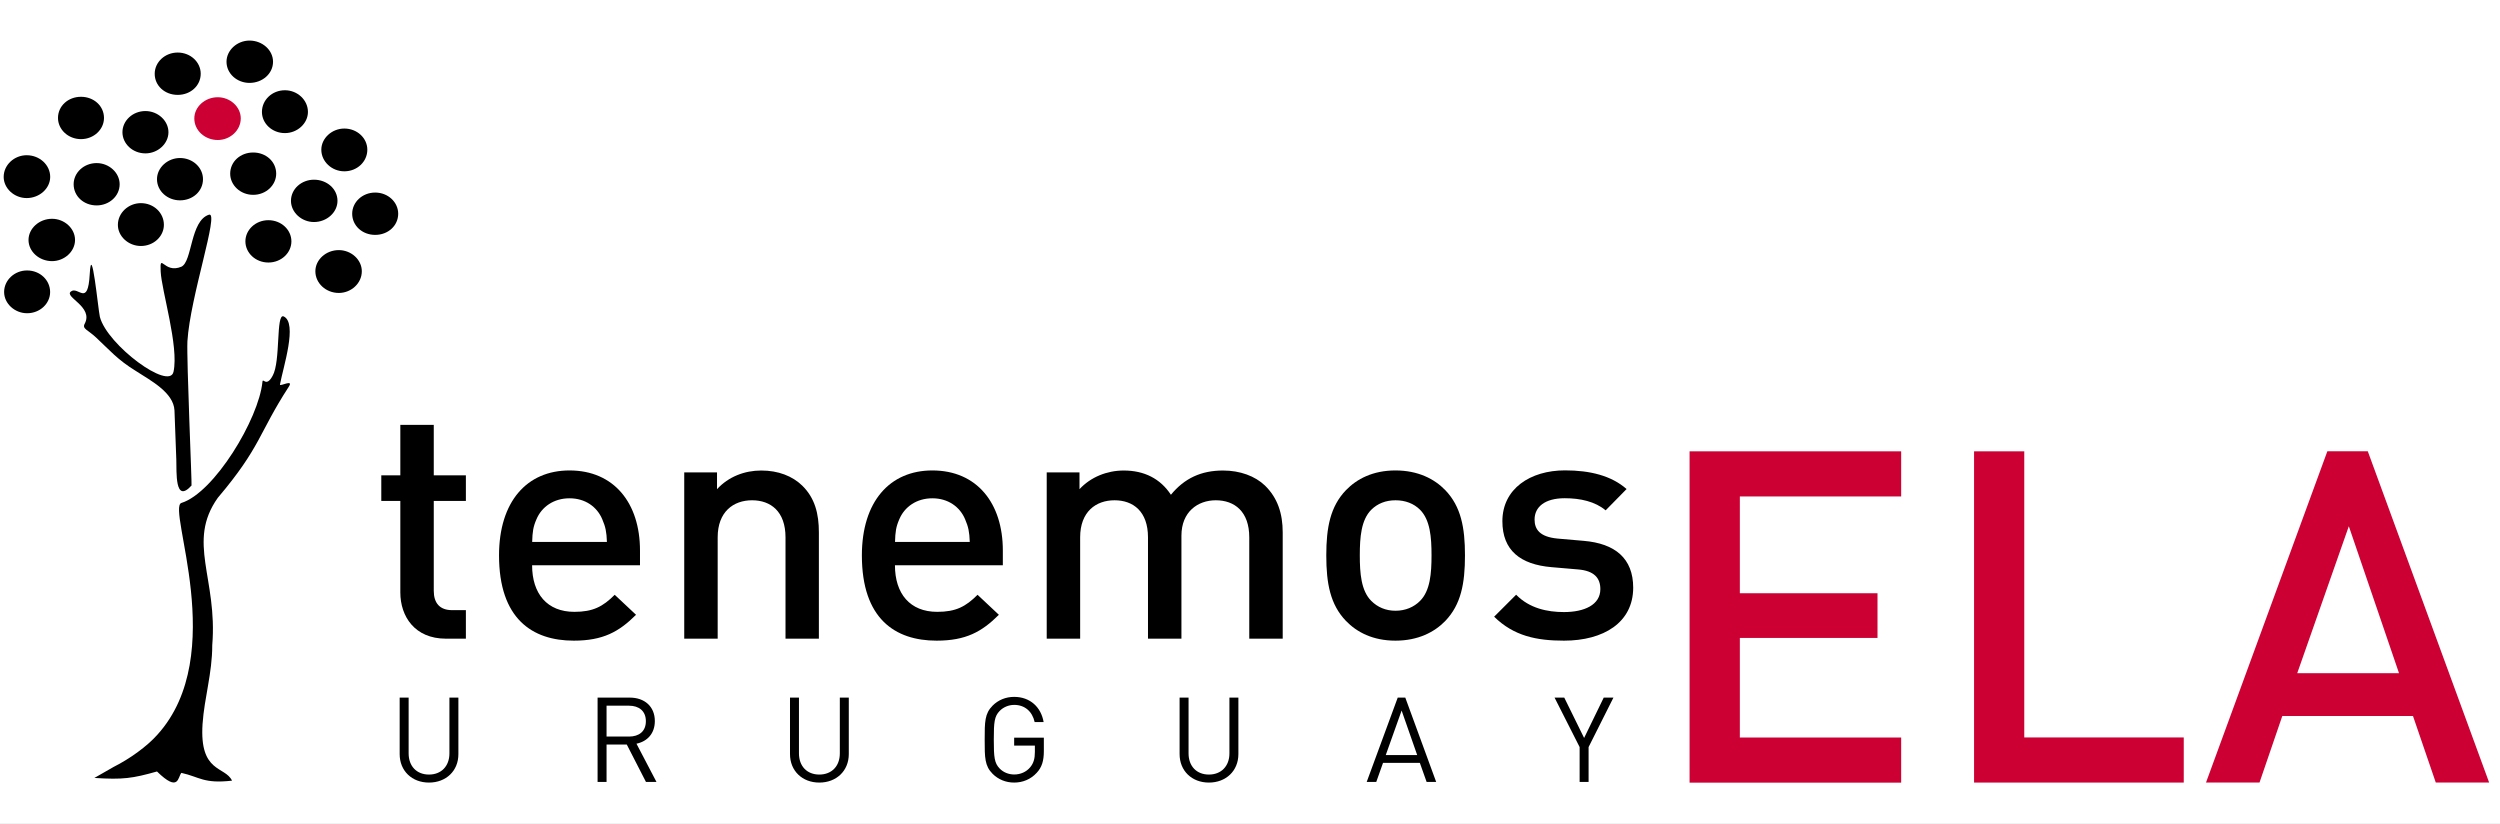
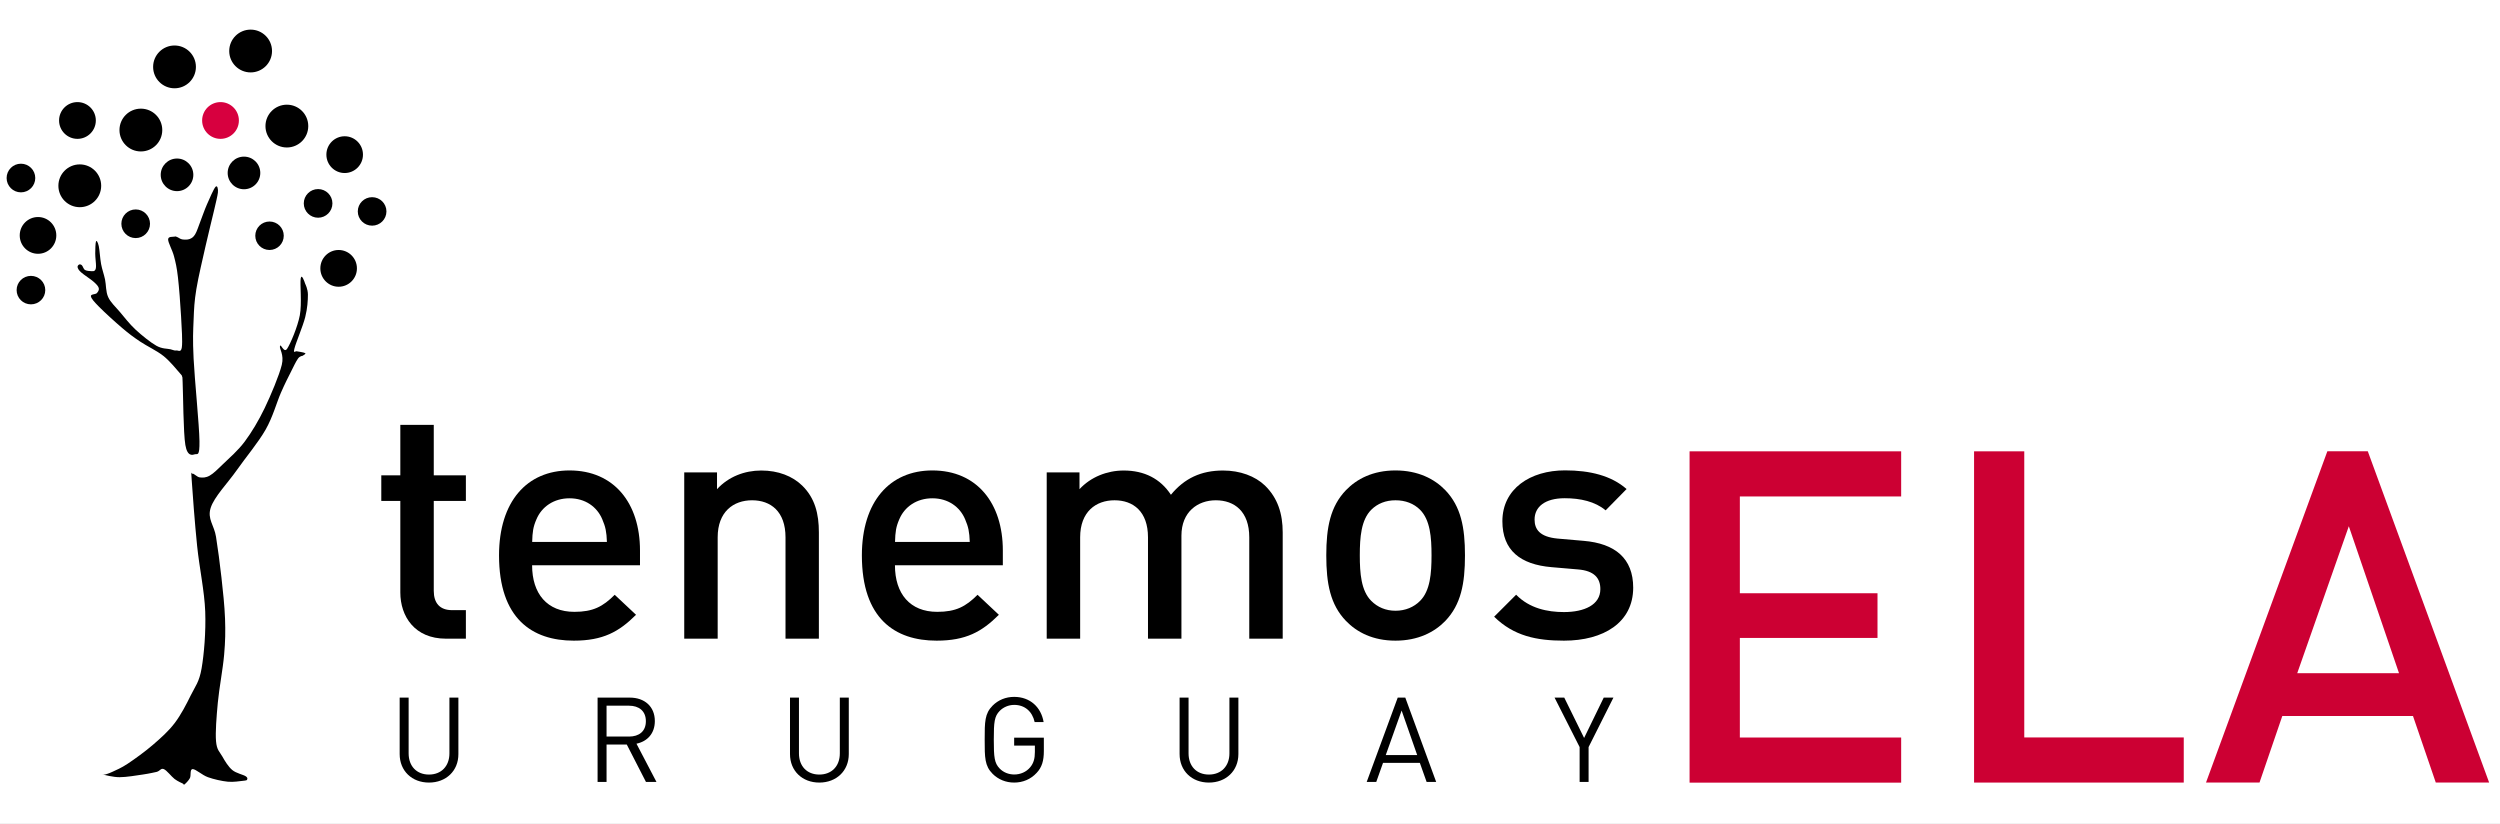
<svg xmlns="http://www.w3.org/2000/svg" version="1.1" id="Layer_1" x="0px" y="0px" width="3401.6px" height="1120px" viewBox="0 0 3401.6 1120" enable-background="new 0 0 3401.6 1120" xml:space="preserve">
-   <rect fill="#FFFFFF" width="3401.6" height="1120" />
+   <rect x="0" fill="#FFFFFF" width="3401.6" height="1120" />
  <g>
-     <g>
-       <path d="M606.7,869c-42.4,0-62-30.3-62-62.9V681.6h-25.9v-34.8h25.9v-68.7h45.5v68.7h43.7v34.8h-43.7v122.3c0,16.5,8,26.3,25,26.3    h18.7V869H606.7L606.7,869z" />
-       <path d="M724,769.1c0,38.8,20.5,63.4,57.5,63.4c25.4,0,38.8-7.1,54.9-23.2l29,27.2c-23.2,23.2-45,35.2-84.7,35.2    c-56.6,0-101.7-29.9-101.7-116c0-73.2,37.9-115.6,95.9-115.6c60.7,0,95.9,44.6,95.9,108.9v20.1H724L724,769.1z M819.5,706.6    c-7.1-17-23.2-28.6-44.6-28.6s-37.9,11.6-45,28.6c-4.5,10.3-5.4,17-5.8,30.8h101.7C825.3,723.5,823.9,716.9,819.5,706.6z" />
-       <path d="M1068.8,869V731.1c0-35.2-20.1-50.4-45.5-50.4s-46.8,15.6-46.8,50.4V869H931V642.8h44.6v22.8c15.6-17,37.5-25.4,60.2-25.4    c23.2,0,42.4,7.6,55.7,20.5c17.4,17,22.7,38.4,22.7,63.8V869L1068.8,869L1068.8,869z" />
-       <path d="M1217.7,769.1c0,38.8,20.5,63.4,57.5,63.4c25.4,0,38.8-7.1,54.9-23.2l29,27.2c-23.2,23.2-45,35.2-84.7,35.2    c-56.6,0-101.7-29.9-101.7-116c0-73.2,37.9-115.6,95.9-115.6c60.7,0,95.9,44.6,95.9,108.9v20.1H1217.7L1217.7,769.1z     M1313.2,706.6c-7.1-17-23.2-28.6-44.6-28.6c-21.4,0-37.9,11.6-45,28.6c-4.5,10.3-5.4,17-5.8,30.8h101.7    C1319,723.5,1317.6,716.9,1313.2,706.6z" />
-       <path d="M1699.8,869V731.1c0-35.2-20.1-50.4-45.5-50.4c-24.5,0-46.8,15.6-46.8,48.2V869H1562V731.1c0-35.2-20.1-50.4-45.5-50.4    c-25.4,0-46.8,15.6-46.8,50.4V869h-45.5V642.8h44.6v22.8c15.2-16.5,37.5-25.4,60.2-25.4c28.1,0,49.9,11.2,64.2,33    c18.3-22.3,41-33,70.9-33c23.2,0,43.7,7.6,57.1,20.5c17.4,17,24.1,38.4,24.1,63.8V869L1699.8,869L1699.8,869z" />
-       <path d="M1966.5,844.9c-14.7,15.2-37,26.8-67.8,26.8c-30.8,0-52.6-11.6-67.3-26.8c-21.4-22.3-26.8-50.9-26.8-89.2    c0-37.9,5.4-66.5,26.8-88.8c14.7-15.2,36.6-26.8,67.3-26.8c30.8,0,53.1,11.6,67.8,26.8c21.4,22.3,26.8,50.9,26.8,88.8    C1993.3,794,1987.9,822.6,1966.5,844.9z M1932.2,693.6c-8.5-8.5-20.1-12.9-33.4-12.9c-13.4,0-24.5,4.5-33,12.9    c-13.8,13.8-15.6,37.5-15.6,62s1.8,48.2,15.6,62c8.5,8.5,19.6,13.4,33,13.4c13.4,0,25-4.9,33.4-13.4c13.8-13.8,15.6-37.5,15.6-62    S1946,707.5,1932.2,693.6z" />
-       <path d="M2128,871.7c-37,0-68.2-6.2-95-32.6l29.9-29.9c18.3,18.7,42.8,23.6,65.1,23.6c27.7,0,49.5-9.8,49.5-31.2    c0-15.2-8.5-25-30.3-26.8l-36.1-3.1c-42.4-3.6-66.9-22.8-66.9-62.5c0-44.2,37.9-69.2,85.2-69.2c33.9,0,62.9,7.1,83.8,25.4    l-28.5,29c-14.3-12-34.3-16.5-55.7-16.5c-27.2,0-41,12-41,29c0,13.4,7.1,23.6,31.2,25.9l35.7,3.1c42.4,3.6,67.3,23.6,67.3,63.8    C2222.1,847.1,2181.9,871.7,2128,871.7z" />
-     </g>
-     <g>
-       <path d="M583.7,1064.8c-23.2,0-39.9-15.9-39.9-38.8v-76.8H556v75.9c0,17.4,10.9,28.8,27.7,28.8c16.7,0,27.8-11.4,27.8-28.8v-75.9    h12.2v76.8C623.8,1048.9,606.9,1064.8,583.7,1064.8z" />
-       <path d="M878.9,1063.9l-26.1-50.9h-27.5v50.9h-12.2V949.2H857c20,0,34,12.1,34,31.9c0,16.8-10.1,27.7-25,30.8l27.2,52    L878.9,1063.9L878.9,1063.9z M855.9,960.2h-30.6v42h30.6c13.4,0,22.9-6.9,22.9-20.9S869.3,960.2,855.9,960.2z" />
-       <path d="M1114.8,1064.8c-23.2,0-39.9-15.9-39.9-38.8v-76.8h12.2v75.9c0,17.4,10.9,28.8,27.7,28.8s27.9-11.4,27.9-28.8v-75.9h12.2    v76.8C1154.9,1048.9,1138,1064.8,1114.8,1064.8z" />
-       <path d="M1410.5,1051.6c-8,8.7-18.8,13.2-30.6,13.2c-11.3,0-21.6-4.2-29.3-11.9c-10.8-10.8-10.8-22.1-10.8-46.4    c0-24.3,0-35.6,10.8-46.4c7.7-7.7,17.9-11.9,29.3-11.9c21.9,0,36.7,14.2,40.1,34.3h-12.2c-3.2-14.5-13.5-23.4-27.8-23.4    c-7.6,0-14.8,3.1-19.8,8.2c-7.2,7.4-8,15.1-8,39.1s0.8,31.9,8,39.3c5,5.2,12.2,8.1,19.8,8.1c8.4,0,16.4-3.4,21.7-9.8    c4.7-5.6,6.4-11.9,6.4-20.8v-8.7h-28.2v-10.8h40.4v18.2C1420.3,1035.2,1417.6,1044.1,1410.5,1051.6z" />
-       <path d="M1644.9,1064.8c-23.2,0-39.9-15.9-39.9-38.8v-76.8h12.2v75.9c0,17.4,10.9,28.8,27.7,28.8c16.7,0,27.9-11.4,27.9-28.8    v-75.9h12.2v76.8C1685,1048.9,1668.1,1064.8,1644.9,1064.8z" />
-       <path d="M1941.1,1063.9l-9.2-25.9h-50.1l-9.2,25.9h-13l42.2-114.7h10.3l42,114.7H1941.1z M1907.1,966.8l-21.6,60.6h42.8    L1907.1,966.8z" />
-       <path d="M2161.5,1016.5v47.4h-12.2v-47.4l-34.1-67.3h13.2l27,54.9l26.7-54.9h13.2L2161.5,1016.5z" />
-     </g>
-     <g>
-       <path fill="#CC0033" d="M2298.9,1064.7V614.1h287.9v61.4h-219.5v131.7h187.3v60.8h-187.3v135.5h219.5v61.4H2298.9L2298.9,1064.7z" />
-       <path fill="#CC0033" d="M2686,1064.7V614.1h68.3v389.3h217v61.4H2686z" />
-       <path fill="#CC0033" d="M3314.2,1064.7l-31-90.5h-177.8l-31,90.5h-72.8l165.1-450.7h55l165.1,450.7H3314.2z M3195.9,716l-70.2,200    h138.5L3195.9,716z" />
-     </g>
-     <g>
-       <path d="M197.9,208.7c16.9,0,31.3-13.2,31.3-28.8c0-15.7-14.4-28.8-31.3-28.8c-17.5,0-31.3,13.2-31.3,28.8    C166.6,195.5,180.4,208.7,197.9,208.7L197.9,208.7z" />
-       <path d="M131.5,279.5c16.9,0,31.3-12.5,31.3-28.8c0-15.7-14.4-28.8-31.3-28.8c-17.5,0-31.3,13.1-31.3,28.8    C100.2,267,114,279.5,131.5,279.5L131.5,279.5z" />
-       <path d="M339.5,112.8c17.5,0,32-12.5,32-28.8c0-15.7-14.4-28.8-32-28.8c-16.9,0-31.3,13.2-31.3,28.8    C308.2,100.3,322.6,112.8,339.5,112.8L339.5,112.8z" />
-       <path d="M387.7,181.1c16.9,0,31.3-13.2,31.3-28.8c0-16.3-14.4-29.5-31.3-29.5c-17.5,0-31.3,13.2-31.3,29.5    C356.4,168,370.2,181.1,387.7,181.1L387.7,181.1z" />
-       <path d="M427.2,302.1c17.5,0,32-13.2,32-28.8c0-16.3-14.4-28.8-32-28.8c-16.9,0-31.3,12.5-31.3,28.8    C395.9,288.9,410.3,302.1,427.2,302.1L427.2,302.1z" />
-       <path d="M365.2,357.2c17.5,0,31.3-13.2,31.3-28.8c0-15.7-13.8-28.8-31.3-28.8c-17.5,0-31.3,13.2-31.3,28.8    S347.6,357.2,365.2,357.2L365.2,357.2z" />
-       <path d="M36.9,426.2c17.5,0,31.3-13.2,31.3-28.8c0-16.3-13.8-29.4-31.3-29.4C20,367.9,5.6,381,5.6,397.3    C5.6,413,20,426.2,36.9,426.2L36.9,426.2z" />
-       <path d="M191.7,334.7c17.5,0,31.3-13.2,31.3-28.8c0-16.3-13.8-29.5-31.3-29.5c-16.9,0-31.3,13.2-31.3,29.5    C160.3,321.5,174.7,334.7,191.7,334.7L191.7,334.7z" />
-       <path fill="#CC0033" d="M296.3,190.5c16.9,0,31.3-13.2,31.3-29.4c0-15.7-14.4-28.8-31.3-28.8c-17.5,0-31.9,13.2-31.9,28.8    C264.3,177.4,278.7,190.5,296.3,190.5L296.3,190.5z" />
-       <path d="M70.8,355.3c16.9,0,31.3-13.2,31.3-28.8c0-15.7-14.4-28.8-31.3-28.8c-17.5,0-32,13.2-32,28.8    C38.8,342.2,53.2,355.3,70.8,355.3L70.8,355.3z" />
-       <path d="M461,398.6c16.9,0,31.3-13.2,31.3-29.5c0-15.7-14.4-28.8-31.3-28.8c-17.5,0-31.9,13.1-31.9,28.8    C429.1,385.4,443.5,398.6,461,398.6L461,398.6z" />
-       <path d="M344.5,265.1c17.5,0,31.3-13.2,31.3-28.8c0-16.3-13.8-28.8-31.3-28.8c-17.5,0-31.3,12.5-31.3,28.8    C313.2,251.9,327,265.1,344.5,265.1L344.5,265.1z" />
-       <path d="M244.9,272.6c17.5,0,31.3-12.5,31.3-28.8c0-15.7-13.8-28.8-31.3-28.8c-16.9,0-31.3,13.2-31.3,28.8    C213.6,260.1,228,272.6,244.9,272.6L244.9,272.6z" />
-       <path d="M241.8,129.1c17.5,0,31.3-12.5,31.3-28.8c0-15.7-13.8-28.8-31.3-28.8c-17.5,0-31.3,13.2-31.3,28.8    C210.4,116.6,224.2,129.1,241.8,129.1L241.8,129.1z" />
-       <path d="M468.5,233.1c17.5,0,31.3-13.2,31.3-29.4c0-15.7-13.8-28.8-31.3-28.8c-16.9,0-31.3,13.2-31.3,28.8    C437.2,220,451.6,233.1,468.5,233.1L468.5,233.1z" />
-       <path d="M36.3,269.5c17.5,0,32-13.2,32-28.8c0-16.3-14.4-29.5-32-29.5C19.4,211.2,5,224.4,5,240.7C5,256.3,19.4,269.5,36.3,269.5    L36.3,269.5z" />
-       <path d="M510.5,319.6c17.5,0,31.3-12.5,31.3-28.8c0-15.7-13.8-28.8-31.3-28.8c-17.5,0-31.3,13.1-31.3,28.8    C479.2,307.1,493,319.6,510.5,319.6L510.5,319.6z" />
-       <path d="M110.2,189.3c17.5,0,31.3-13.2,31.3-28.8c0-16.3-13.8-28.8-31.3-28.8c-17.5,0-31.3,12.5-31.3,28.8    C78.9,176.1,92.7,189.3,110.2,189.3L110.2,189.3z" />
-       <path d="M128.4,1058.5c38.8,2.5,52,0.6,85.2-8.8c30.1,29.4,28.2,7.5,33.2,1.9c25.1,5.6,30.1,15,68.9,10.6    c-9.4-20.1-44.5-10-40.1-77.1c2.5-36.3,13.2-68.9,13.2-107.2c7.5-90.9-35.1-140.4,7.5-200.5c58.9-69.6,55.1-87.1,96.5-151    c7.5-11.3-11.9,0-11.9-3.1c4.4-23.8,24.4-84,5-92.8c-10.7-4.4-3.8,61.4-15,80.9c-8.8,16.3-13.1,1.9-13.8,8.1    c-5,50.8-65.8,151-110.2,164.8c-20.7,6.3,65.8,206.2-32.6,315.2c-14.4,16.3-38.2,33.2-59.5,43.9L128.4,1058.5z" />
-       <path d="M236.1,505.8c7.5-34.5-16.3-110.3-17.5-136.6c-1.2-26.9,4.4,3.8,28.2-6.3c15-6.9,11.9-62.7,37.6-70.8    c14.4-4.4-25.7,111.5-29.4,172.3c-1.2,25.7,6.3,194.9,5.6,196.2c-23.2,25.7-20.1-19.4-20.7-35.1l-2.5-67.1    c-1.2-24.4-32.6-40.7-52-53.3c-25.7-15.7-36.3-28.8-54.5-45.7c-11.3-10.7-19.4-11.9-15.7-18.8c12.5-23.2-28.2-36.4-18.8-43.9    c10-8.1,23.2,21.9,25.7-23.8s11.3,47,13.8,58.3C145.9,469.4,230.5,532.1,236.1,505.8L236.1,505.8z" />
-     </g>
+     <path d="M606.699,869c-42.399,0-62-30.3-62-62.9V681.6H518.8v-34.8h25.899v-68.7h45.5v68.7h43.7v34.8h-43.7V803.9   c0,16.5,8,26.3,25,26.3h18.7V869H606.699L606.699,869z" />
+     <path d="M724,769.1c0,38.801,20.5,63.4,57.5,63.4c25.399,0,38.8-7.1,54.899-23.2l29,27.2c-23.2,23.2-45,35.2-84.7,35.2   C724.1,871.7,679,841.8,679,755.7C679,682.5,716.9,640.1,774.9,640.1c60.7,0,95.9,44.601,95.9,108.9v20.1H724L724,769.1z    M819.5,706.6c-7.101-17-23.2-28.6-44.601-28.6c-21.399,0-37.899,11.6-45,28.6c-4.5,10.301-5.399,17-5.8,30.801h101.7   C825.3,723.5,823.9,716.9,819.5,706.6z" />
+     <path d="M1068.8,869V731.1c0-35.199-20.101-50.399-45.5-50.399c-25.4,0-46.8,15.6-46.8,50.399V869H931V642.8h44.6v22.8   c15.6-17,37.5-25.399,60.2-25.399c23.199,0,42.399,7.6,55.699,20.5c17.4,17,22.7,38.399,22.7,63.8V869H1068.8L1068.8,869z" />
+     <path d="M1217.699,769.1c0,38.801,20.5,63.4,57.5,63.4c25.4,0,38.801-7.1,54.9-23.2l29,27.2c-23.2,23.2-45,35.2-84.7,35.2   c-56.6,0-101.7-29.9-101.7-116c0-73.2,37.9-115.601,95.9-115.601c60.7,0,95.9,44.601,95.9,108.9v20.1H1217.699L1217.699,769.1z    M1313.199,706.6c-7.1-17-23.199-28.6-44.6-28.6s-37.9,11.6-45,28.6c-4.5,10.301-5.4,17-5.8,30.801h101.699   C1319,723.5,1317.6,716.9,1313.199,706.6z" />
+     <path d="M1699.8,869V731.1c0-35.199-20.101-50.399-45.5-50.399c-24.5,0-46.8,15.6-46.8,48.2V869H1562V731.1   c0-35.199-20.101-50.399-45.5-50.399c-25.4,0-46.801,15.6-46.801,50.399V869h-45.5V642.8h44.601v22.8   c15.199-16.5,37.5-25.399,60.199-25.399c28.101,0,49.9,11.2,64.2,33c18.3-22.3,41-33,70.9-33c23.199,0,43.699,7.6,57.1,20.5   c17.4,17,24.1,38.399,24.1,63.8V869H1699.8L1699.8,869z" />
+     <path d="M1966.5,844.9c-14.7,15.199-37,26.8-67.801,26.8c-30.8,0-52.6-11.601-67.3-26.8c-21.4-22.301-26.8-50.9-26.8-89.2   c0-37.9,5.399-66.5,26.8-88.8c14.7-15.2,36.6-26.801,67.3-26.801c30.801,0,53.101,11.601,67.801,26.801   c21.399,22.3,26.8,50.899,26.8,88.8C1993.3,794,1987.9,822.6,1966.5,844.9z M1932.199,693.6c-8.5-8.5-20.1-12.899-33.399-12.899   c-13.4,0-24.5,4.5-33,12.899c-13.801,13.801-15.601,37.5-15.601,62s1.801,48.2,15.601,62c8.5,8.5,19.6,13.4,33,13.4   c13.399,0,25-4.9,33.399-13.4c13.801-13.8,15.601-37.5,15.601-62S1946,707.5,1932.199,693.6z" />
+     <path d="M2128,871.7c-37,0-68.2-6.2-95-32.601L2062.9,809.2c18.3,18.7,42.8,23.6,65.101,23.6c27.699,0,49.5-9.8,49.5-31.2   c0-15.199-8.5-25-30.301-26.8l-36.1-3.1c-42.4-3.601-66.9-22.8-66.9-62.5c0-44.2,37.9-69.2,85.2-69.2   c33.899,0,62.899,7.1,83.8,25.4l-28.5,29c-14.3-12-34.3-16.5-55.699-16.5c-27.2,0-41,12-41,29c0,13.399,7.1,23.6,31.199,25.899   l35.7,3.101c42.399,3.6,67.3,23.6,67.3,63.8C2222.1,847.1,2181.9,871.7,2128,871.7z" />
+   </g>
+   <g>
+     <path d="M583.699,1064.8c-23.199,0-39.899-15.899-39.899-38.8v-76.8H556v75.899c0,17.4,10.899,28.801,27.699,28.801   c16.7,0,27.801-11.4,27.801-28.801V949.2h12.199v76.8C623.8,1048.9,606.9,1064.8,583.699,1064.8z" />
+     <path d="M878.9,1063.9l-26.1-50.9h-27.5v50.9h-12.2V949.2H857c20,0,34,12.1,34,31.899c0,16.801-10.101,27.7-25,30.801l27.199,52   H878.9L878.9,1063.9z M855.9,960.2h-30.6v42h30.6c13.4,0,22.9-6.9,22.9-20.9S869.3,960.2,855.9,960.2z" />
+     <path d="M1114.8,1064.8c-23.2,0-39.9-15.899-39.9-38.8v-76.8h12.2v75.899c0,17.4,10.9,28.801,27.7,28.801   s27.899-11.4,27.899-28.801V949.2h12.2v76.8C1154.9,1048.9,1138,1064.8,1114.8,1064.8z" />
+     <path d="M1410.5,1051.6c-8,8.7-18.801,13.2-30.601,13.2c-11.3,0-21.6-4.2-29.3-11.899c-10.8-10.801-10.8-22.101-10.8-46.4   s0-35.6,10.8-46.4c7.7-7.7,17.9-11.899,29.3-11.899c21.9,0,36.7,14.199,40.101,34.3h-12.2c-3.2-14.5-13.5-23.4-27.8-23.4   c-7.601,0-14.801,3.101-19.801,8.2c-7.199,7.4-8,15.1-8,39.1s0.801,31.9,8,39.301c5,5.199,12.2,8.1,19.801,8.1   c8.399,0,16.399-3.4,21.699-9.8c4.7-5.601,6.4-11.9,6.4-20.8v-8.7h-28.2v-10.8h40.4v18.199   C1420.3,1035.2,1417.6,1044.1,1410.5,1051.6z" />
+     <path d="M1644.9,1064.8c-23.2,0-39.899-15.899-39.899-38.8v-76.8h12.199v75.899c0,17.4,10.9,28.801,27.7,28.801   c16.7,0,27.9-11.4,27.9-28.801V949.2h12.199v76.8C1685,1048.9,1668.1,1064.8,1644.9,1064.8z" />
+     <path d="M1941.1,1063.9l-9.2-25.9h-50.1l-9.2,25.9h-13l42.2-114.7h10.3l42,114.7H1941.1z M1907.1,966.8l-21.6,60.601h42.8   L1907.1,966.8z" />
+     <path d="M2161.5,1016.5v47.4h-12.2v-47.4l-34.101-67.3h13.2l27,54.899l26.7-54.899h13.199L2161.5,1016.5z" />
+   </g>
+   <g>
+     <path fill="#CC0033" d="M2298.9,1064.7V614.1h287.899v61.4h-219.5v131.7H2554.6V868h-187.301v135.5h219.5v61.4H2298.9V1064.7z" />
+     <path fill="#CC0033" d="M2686,1064.7V614.1h68.3V1003.4h217v61.399H2686V1064.7z" />
+     <path fill="#CC0033" d="M3314.199,1064.7l-31-90.5h-177.8l-31,90.5h-72.8l165.1-450.7h55l165.101,450.7H3314.199z M3195.9,716   l-70.2,200h138.5L3195.9,716z" />
+   </g>
+   <g>
+     <path fill-rule="evenodd" clip-rule="evenodd" fill="#D7003F" d="M275.03,163.924c0-13.815,11.193-25.007,25.007-25.007   c13.813,0,25.007,11.192,25.007,25.007c0,13.815-11.194,25.006-25.007,25.006C286.223,188.93,275.03,177.739,275.03,163.924z" />
+     <path fill-rule="evenodd" clip-rule="evenodd" d="M409.163,378.847c-1.235,7.143,1.838,34.299-1.235,50.228   c-3.052,15.929-12.659,38.37-17.159,45.317c-4.481,6.946-8.57-7.337-9.802-3.678c-1.233,3.678,5.927,11.643,2.446,25.729   c-3.465,14.089-14.91,41.442-23.286,58.8c-8.375,17.354-17.57,32.675-26.964,45.337c-9.392,12.638-21.445,22.853-29.409,30.623   c-7.981,7.746-13.089,12.852-18.392,15.924c-5.321,3.055-9.587,2.878-13.48,2.446c-3.914-0.428-8.083-5.633-9.921-5.029   c-1.838,0.627-2.151-7.647-1.116,8.71c1.038,16.338,4.287,59.599,7.357,89.419c3.053,29.801,10,61.655,11.037,89.423   c1.017,27.765-1.643,58.191-4.911,77.171c-3.268,18.979-8.572,24.303-14.715,36.745c-6.125,12.466-13.481,26.748-22.051,37.979   c-8.59,11.231-18.805,20.212-29.429,29.39c-10.624,9.197-25.124,19.608-34.32,25.73c-9.197,6.126-15.731,8.572-20.839,11.036   c-5.108,2.446-9.803,3.658-9.803,3.658c-2.25,0.627-6.945-0.604-3.678,0c3.267,0.627,14.108,3.68,23.305,3.68   c9.176,0,23.46-2.465,31.853-3.68c8.396-1.192,18.491-3.538,18.491-3.538c4.697-1.235,5.635-5.424,9.705-3.8   c4.07,1.605,10.429,10.196,14.716,13.464c4.285,3.267,11.034,6.127,11.034,6.127c2.232,1.229,0.803,2.464,2.446,1.229   c1.625-1.229,5.519-5.105,7.357-8.567c1.84-3.485-0.408-12.054,3.681-12.253c4.07-0.213,12.854,8.16,20.837,11.018   c7.965,2.855,19,5.323,26.964,6.127c7.964,0.822,16.494-0.864,20.837-1.215c4.324-0.372,5.126-0.998,5.126-0.998   c0.627-1.017,1.86-2.858-1.446-5.125c-3.309-2.293-13.091-4.093-18.394-8.591c-5.322-4.483-9.805-11.84-13.481-18.374   c-3.681-6.536-7.554-8.569-8.591-20.821c-1.017-12.248,0.627-33.065,2.465-52.673c1.84-19.605,6.948-45.94,8.572-64.924   c1.643-18.979,1.838-31.443,1.231-48.993c-0.625-17.572-2.854-37.784-4.911-56.354c-2.033-18.59-4.892-39.406-7.356-55.12   c-2.446-15.729-12.054-24.107-7.338-39.211c4.697-15.106,23.07-33.676,35.534-51.443c12.464-17.767,29.212-37.566,39.231-55.119   c9.999-17.573,15.106-37.159,20.839-50.229c5.713-13.07,9.587-20.427,13.481-28.177c3.875-7.766,7.143-14.694,9.803-18.371   c2.662-3.68,6.126-3.68,6.126-3.68c1.643-1.233,4.911-2.661,3.678-3.679c-1.232-1.019-11.036-2.446-11.036-2.446   c-2.446-1.018-5.517,4.089-3.679-3.678c1.84-7.749,11.643-30.623,14.715-42.872c3.071-12.248,3.679-23.069,3.679-30.623   c0-7.551-3.679-14.694-3.679-14.694C414.268,383.131,410.374,371.704,409.163,378.847z" />
+     <path fill-rule="evenodd" clip-rule="evenodd" d="M293.286,254.165c-2.484,2.683-8.276,16.124-11.74,24.03   c-3.463,7.923-6.397,16.749-9.06,23.5c-2.662,6.768-4.538,13.167-6.927,17.081c-2.408,3.935-4.54,5.265-7.475,6.418   c-2.935,1.154-7.278,0.979-10.135,0.528c-2.835-0.449-5.146-2.583-6.927-3.208c-1.779-0.606-1.684-1.057-3.735-0.529   c-2.037,0.529-8.435-0.703-8.533,3.738c-0.078,4.461,5.773,14.423,8.003,22.972c2.229,8.532,3.737,14.675,5.322,28.294   c1.604,13.619,3.386,37.471,4.286,53.398c0.88,15.928,2.152,34.437,1.057,42.187c-1.097,7.728-5.029,3.833-7.613,4.285   c-2.583,0.432-3.344-0.547-7.846-1.625c-4.521-1.075-11.289-0.351-19.196-4.813c-7.922-4.442-19.995-14.226-28.272-21.875   c-8.259-7.67-15.107-16.652-21.329-24.029c-6.222-7.395-12.619-12.914-15.985-20.289c-3.387-7.399-2.679-16.556-4.266-24.031   c-1.605-7.473-3.914-13.265-5.342-20.837c-1.427-7.553-2.033-19.392-3.189-24.556c-1.174-5.167-2.936-8.102-3.736-6.398   c-0.803,1.682-1.078,10.938-1.078,16.552c0,5.597,1.154,13.248,1.078,17.083c-0.1,3.814-0.627,4.716-1.605,5.87   c-0.979,1.154-2.035,1.154-4.265,1.076c-2.232-0.097-6.849-0.273-9.062-1.603c-2.23-1.352-2.935-5.167-4.265-6.421   c-1.33-1.23-2.759-1.506-3.737-1.054c-0.979,0.429-2.584,1.957-2.133,3.737c0.451,1.781,1.154,3.638,4.794,6.925   c3.641,3.308,13.07,9.256,17.062,12.818c4.01,3.562,6.221,5.967,6.946,8.548c0.705,2.584-0.9,5.068-2.681,6.948   c-1.78,1.857-8.529,1.154-8.003,4.265c0.549,3.111,4.089,7.2,11.213,14.421c7.102,7.201,22.208,20.994,31.463,28.821   c9.235,7.846,14.656,11.839,23.989,18.158c9.333,6.319,22.931,12.543,31.991,19.764c9.062,7.2,18.14,18.686,22.405,23.499   c4.246,4.792,2.505,3.268,3.111,5.302c0.626,2.055-0.098-8.432,0.626,6.966c0.725,15.399,0.919,69.111,3.717,85.429   c2.8,16.338,9.864,13.463,13.072,12.58c3.189-0.897,6.437,3.758,6.124-17.904c-0.294-21.681-6.654-84.646-7.984-112.135   c-1.349-27.493-0.626-37.12,0-52.871c0.608-15.75,0.979-24.732,3.719-41.639c2.759-16.905,8.806-42.01,12.795-59.817   c4.012-17.786,8.453-35.044,11.212-46.98c2.759-11.916,4.696-19.664,5.324-24.556C297.102,257.297,295.772,251.505,293.286,254.165   z" />
+     <path fill-rule="evenodd" clip-rule="evenodd" d="M22.616,394.735c0-10.702,8.729-19.37,19.491-19.37   c10.762,0,19.487,8.668,19.487,19.37c0,10.703-8.725,19.37-19.487,19.37C31.345,414.105,22.616,405.438,22.616,394.735z" />
+     <path fill-rule="evenodd" clip-rule="evenodd" d="M9,242.23c0-10.762,8.725-19.487,19.486-19.487   c10.762,0,19.491,8.725,19.491,19.487c0,10.762-8.729,19.49-19.491,19.49C17.725,261.721,9,252.992,9,242.23z" />
+     <path fill-rule="evenodd" clip-rule="evenodd" d="M486.823,287.666c0-10.704,8.727-19.372,19.489-19.372   s19.488,8.668,19.488,19.372c0,10.703-8.727,19.37-19.488,19.37S486.823,298.368,486.823,287.666z" />
+     <path fill-rule="evenodd" clip-rule="evenodd" d="M347.349,320.773c0-10.705,8.669-19.372,19.372-19.372   s19.372,8.667,19.372,19.372c0,10.703-8.669,19.372-19.372,19.372S347.349,331.476,347.349,320.773z" />
+     <circle fill-rule="evenodd" clip-rule="evenodd" cx="432.819" cy="276.748" r="19.489" />
+     <path fill-rule="evenodd" clip-rule="evenodd" d="M435.87,365.15c0-13.815,11.134-25.005,24.889-25.005   c13.756,0,24.891,11.189,24.891,25.005s-11.135,25.005-24.891,25.005C447.004,390.155,435.87,378.965,435.87,365.15z" />
+     <path fill-rule="evenodd" clip-rule="evenodd" d="M444.089,210.415c0-13.815,11.134-25.005,24.889-25.005   c13.756,0,24.89,11.19,24.89,25.005c0,13.815-11.134,25.005-24.89,25.005C455.223,235.42,444.089,224.23,444.089,210.415z" />
+     <path fill-rule="evenodd" clip-rule="evenodd" d="M80.379,163.924c0-13.815,11.192-25.007,25.008-25.007   c13.813,0,25.005,11.192,25.005,25.007c0,13.815-11.192,25.006-25.005,25.006C91.572,188.93,80.379,177.739,80.379,163.924z" />
+     <path fill-rule="evenodd" clip-rule="evenodd" d="M26.843,320.303c0-13.815,11.135-25.007,24.891-25.007   c13.754,0,24.889,11.192,24.889,25.007c0,13.815-11.134,25.005-24.889,25.005C37.978,345.308,26.843,334.118,26.843,320.303z" />
+     <path fill-rule="evenodd" clip-rule="evenodd" d="M165.142,304.454c0-10.762,8.729-19.491,19.491-19.491   s19.486,8.729,19.486,19.491c0,10.763-8.725,19.487-19.486,19.487S165.142,315.217,165.142,304.454z" />
+     <path fill-rule="evenodd" clip-rule="evenodd" d="M218.677,237.887c0-12.251,9.94-22.188,22.19-22.188   c12.249,0,22.188,9.938,22.188,22.188c0,12.25-9.939,22.188-22.188,22.188C228.618,260.075,218.677,250.137,218.677,237.887z" />
+     <path fill-rule="evenodd" clip-rule="evenodd" d="M309.781,235.305c0-12.25,9.94-22.19,22.19-22.19   c12.249,0,22.189,9.94,22.189,22.19c0,12.249-9.94,22.189-22.189,22.189C319.72,257.494,309.781,247.554,309.781,235.305z" />
+     <path fill-rule="evenodd" clip-rule="evenodd" d="M79.441,252.797c0-16.085,13.03-29.117,29.113-29.117   c16.085,0,29.118,13.032,29.118,29.117c0,16.083-13.032,29.115-29.118,29.115C92.471,281.912,79.441,268.88,79.441,252.797z" />
+     <path fill-rule="evenodd" clip-rule="evenodd" d="M162.561,176.956c0-16.085,13.029-29.117,29.115-29.117   c16.084,0,29.116,13.032,29.116,29.117c0,16.083-13.032,29.113-29.116,29.113C175.59,206.069,162.561,193.04,162.561,176.956z" />
+     <path fill-rule="evenodd" clip-rule="evenodd" d="M361.202,171.556c0-16.085,13.032-29.117,29.116-29.117   c16.085,0,29.117,13.032,29.117,29.117c0,16.082-13.032,29.114-29.117,29.114C374.234,200.67,361.202,187.638,361.202,171.556z" />
+     <path fill-rule="evenodd" clip-rule="evenodd" d="M311.894,69.415c0-16.083,13.031-29.115,29.117-29.115   c16.083,0,29.115,13.032,29.115,29.115c0,16.085-13.032,29.117-29.115,29.117C324.925,98.532,311.894,85.5,311.894,69.415z" />
+     <path fill-rule="evenodd" clip-rule="evenodd" d="M208.345,91.019c0-16.084,13.032-29.116,29.117-29.116   c16.084,0,29.114,13.032,29.114,29.116c0,16.083-13.03,29.114-29.114,29.114C221.378,120.132,208.345,107.102,208.345,91.019z" />
  </g>
</svg>
